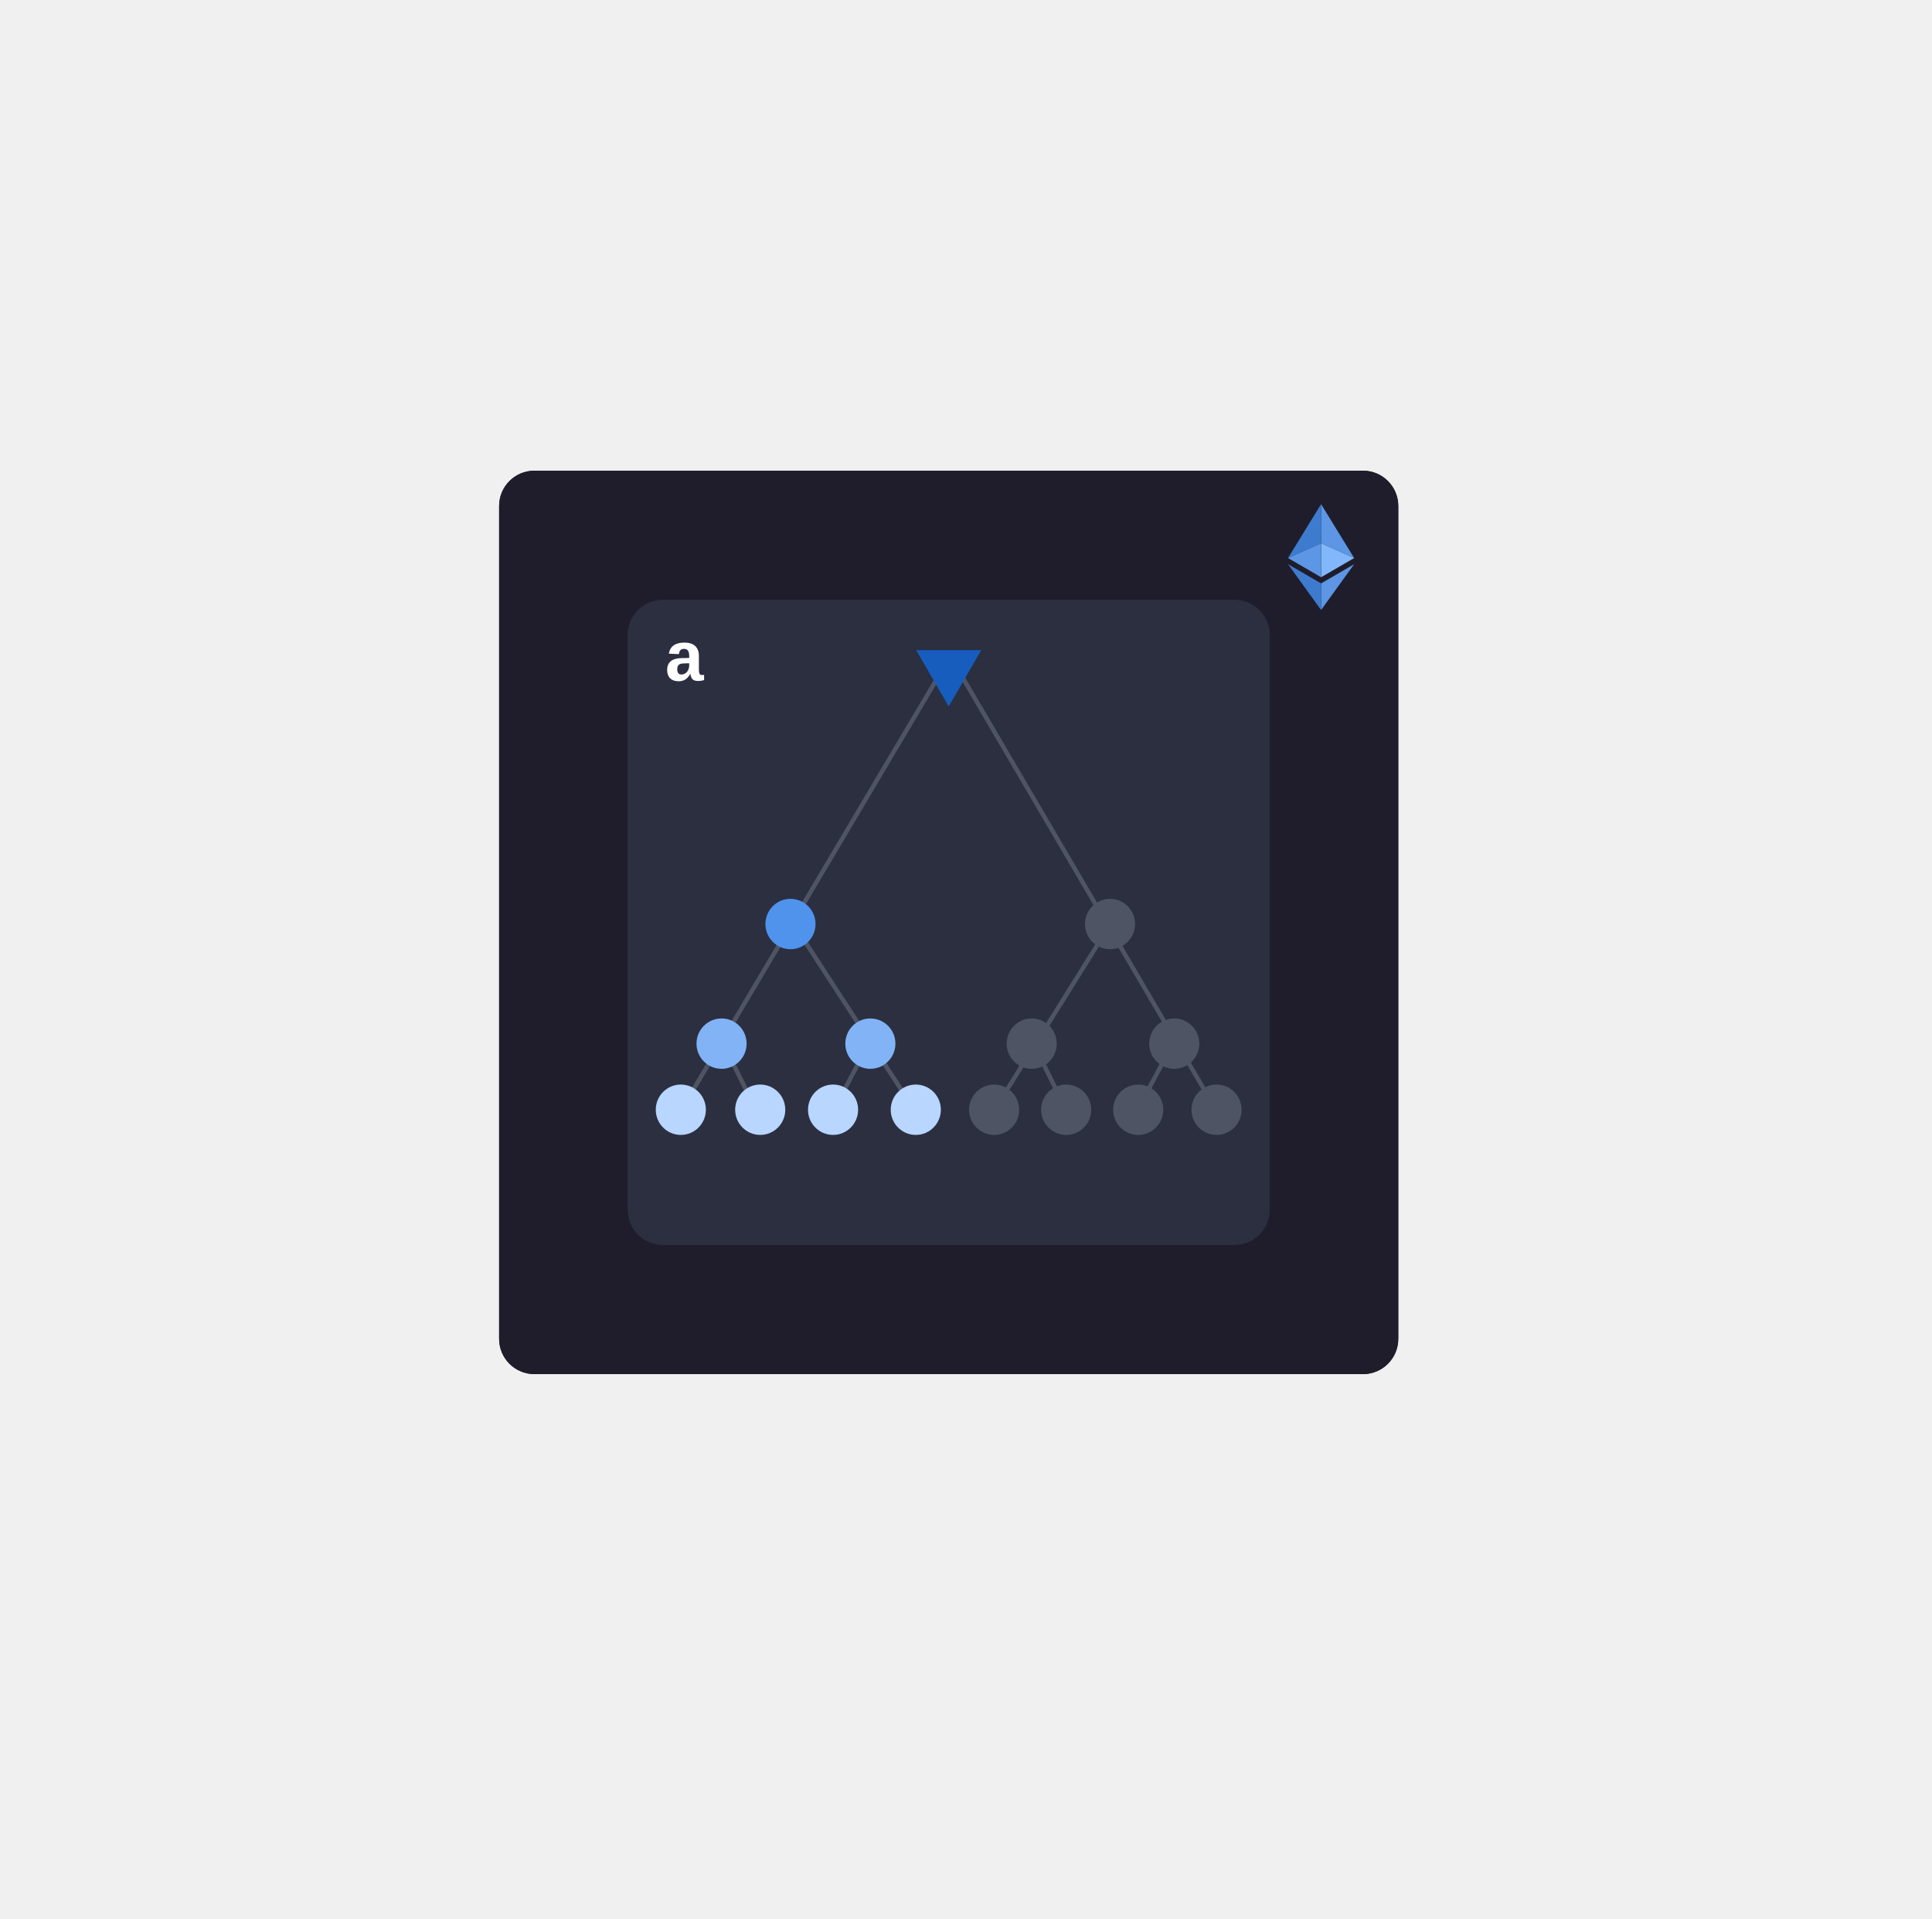
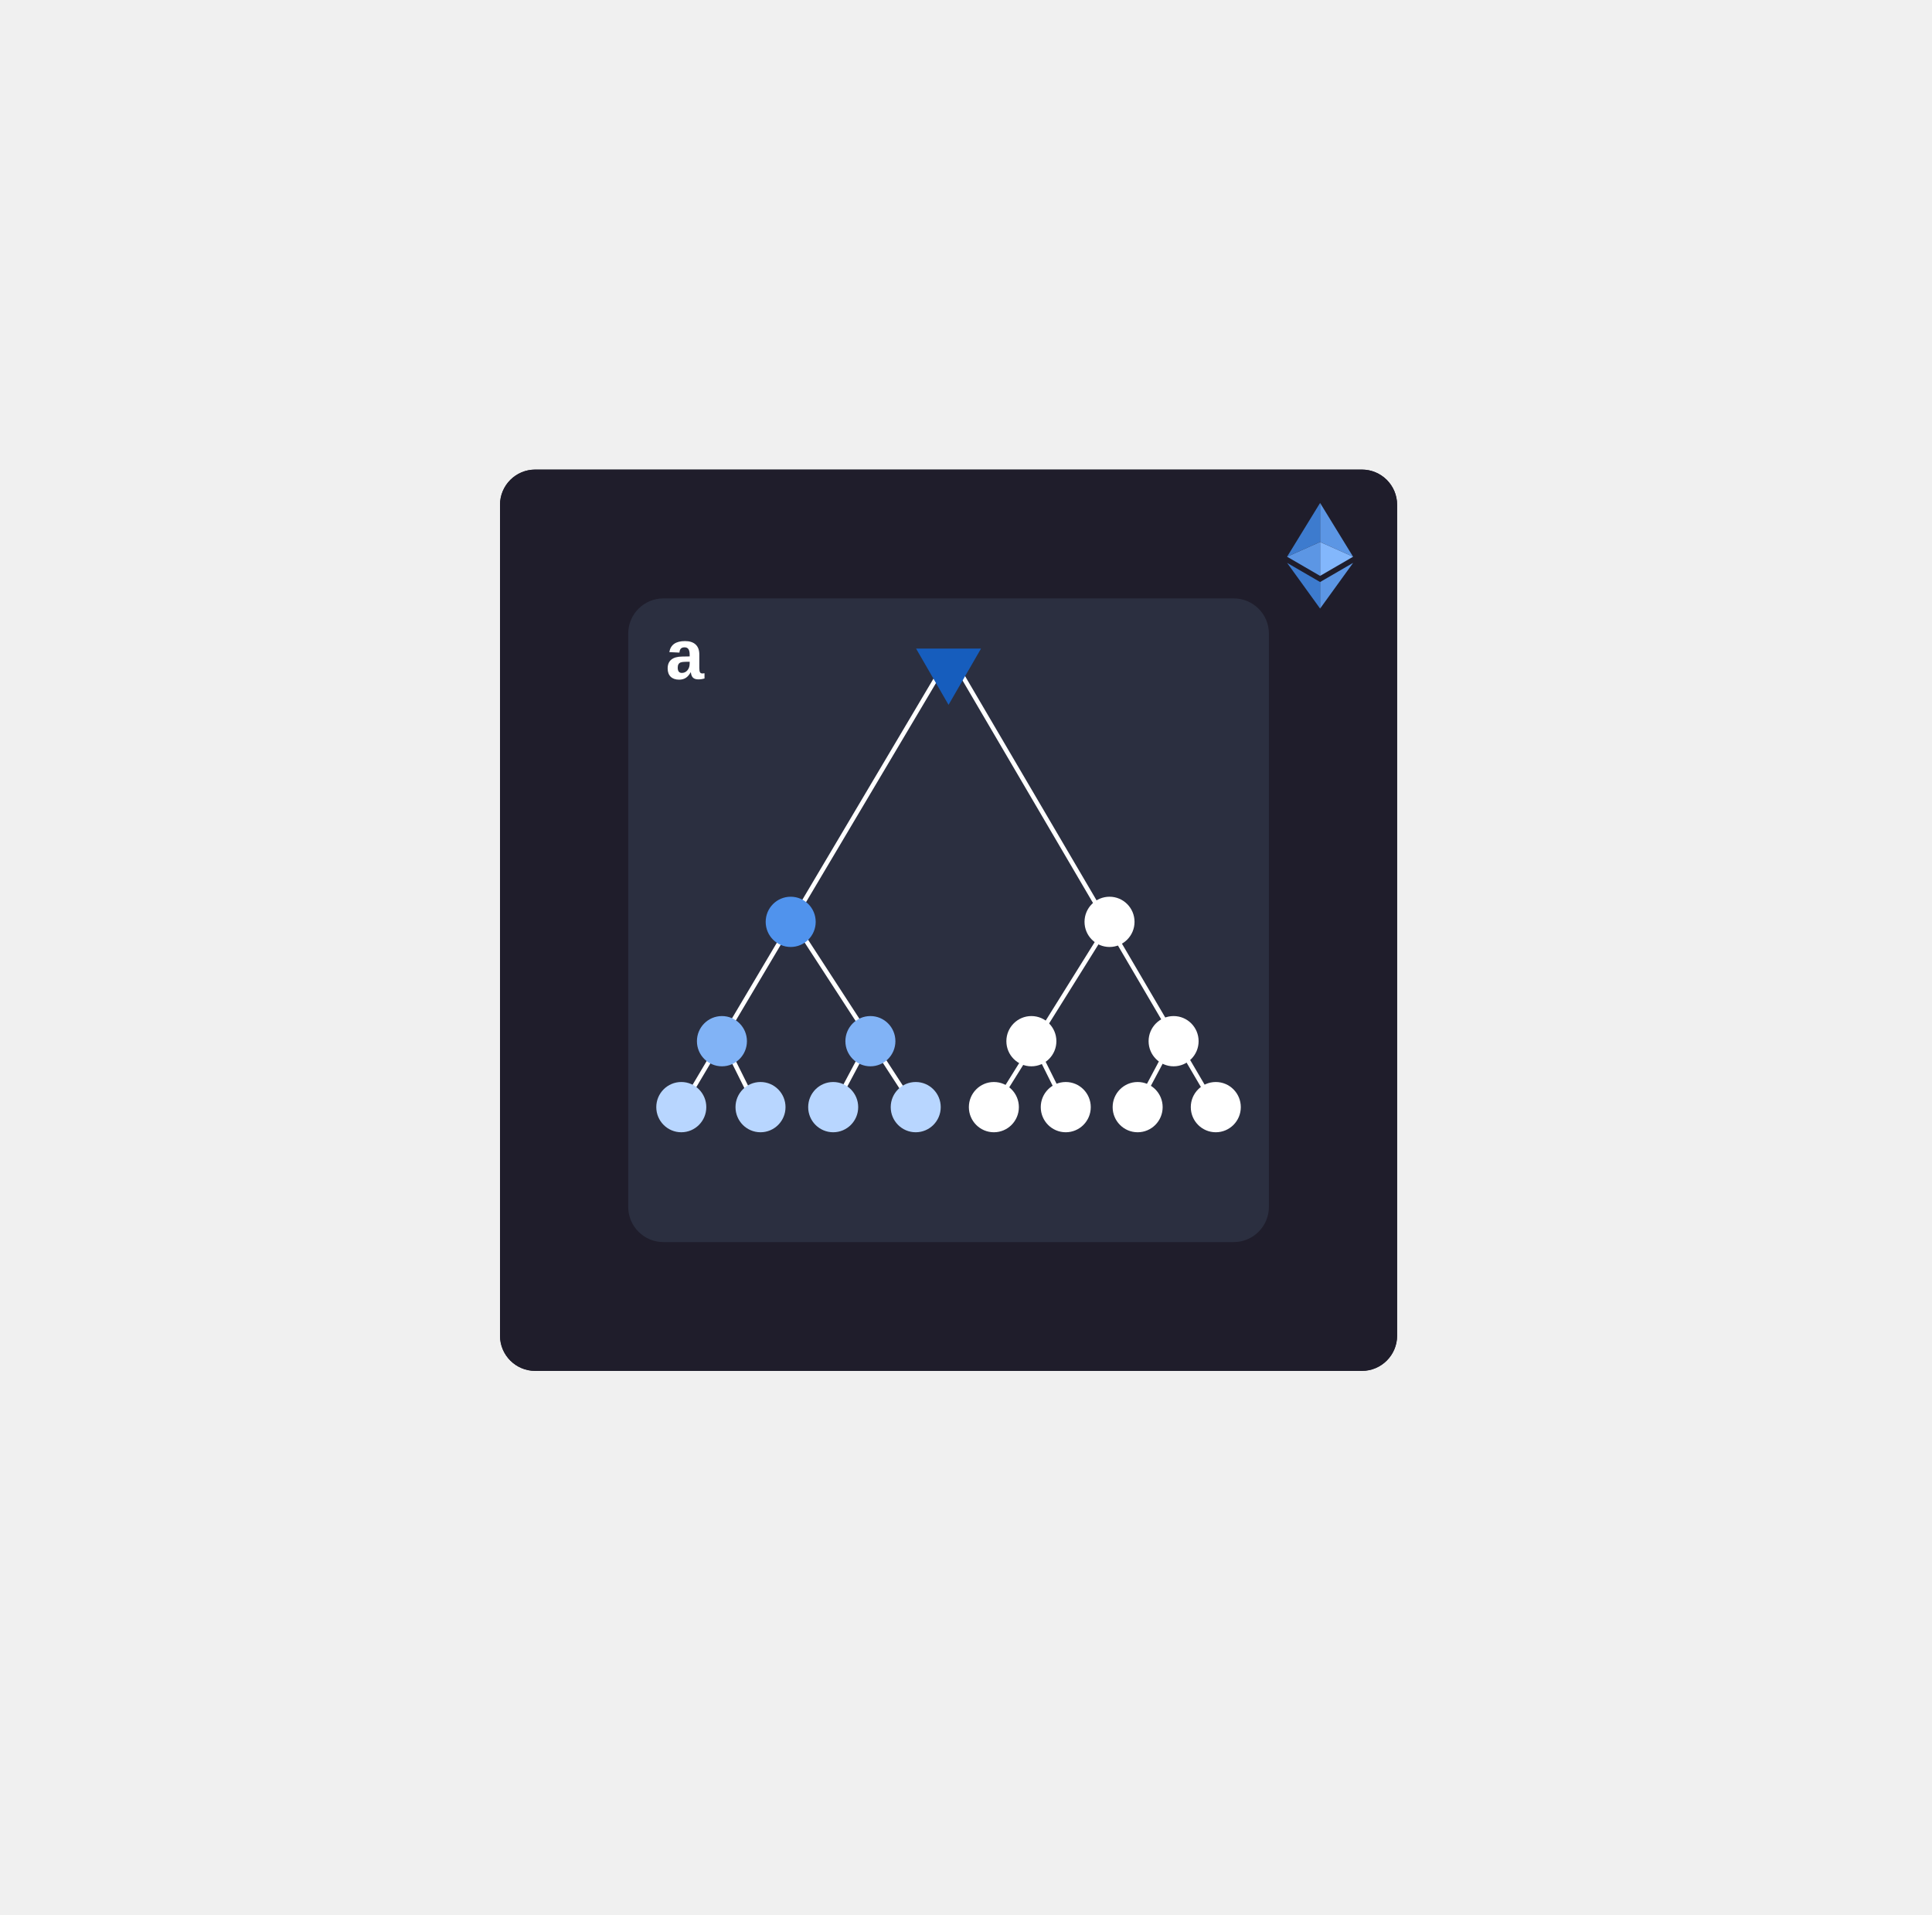
- <svg xmlns="http://www.w3.org/2000/svg" width="438" height="435" viewBox="0 0 438 435" fill="none">
+ <svg xmlns="http://www.w3.org/2000/svg" width="439" height="435" viewBox="0 0 439 435" fill="none">
  <g clip-path="url(#clip0_1014_82497)">
-     <rect x="113.156" y="106.703" width="203.844" height="204.797" rx="8" fill="#1F1D2B" />
-     <rect x="142.288" y="135.971" width="145.581" height="146.261" rx="8" fill="#2B2F40" />
-     <path d="M207.972 252.639L179.917 209.468" stroke="#4E5463" />
-     <path d="M299.5 114.28V123.151L306.998 126.502L299.5 114.28Z" fill="#F7F8F7" />
-     <path d="M299.5 114.28L292 126.502L299.5 123.151V114.28Z" fill="white" />
-     <path d="M299.5 132.251V138.28L307.003 127.898L299.5 132.251Z" fill="#F7F8F7" />
-     <path d="M299.5 138.28V132.25L292 127.898L299.5 138.28Z" fill="white" />
-     <path d="M299.5 130.856L306.998 126.502L299.5 123.153V130.856Z" fill="#E2E5EB" />
-     <path d="M292 126.502L299.5 130.856V123.153L292 126.502Z" fill="#F7F8F7" />
-     <path d="M171.75 252.283L163.582 235.87" stroke="#4E5463" />
-     <path d="M188.442 252.639L196.61 237.297" stroke="#4E5463" />
-     <path d="M153.638 252.996L215.43 148.814L276.512 252.996" stroke="#4E5463" />
-     <ellipse cx="179.206" cy="209.468" rx="5.682" ry="5.709" fill="#5093ED" />
-     <ellipse cx="251.654" cy="209.468" rx="5.682" ry="5.709" fill="#4E5463" />
-     <ellipse cx="163.582" cy="236.584" rx="5.682" ry="5.709" fill="#81B3F6" />
-     <ellipse cx="197.318" cy="236.584" rx="5.682" ry="5.709" fill="#81B3F6" />
-     <ellipse cx="233.897" cy="236.584" rx="5.682" ry="5.709" fill="#4E5463" />
-     <ellipse cx="266.214" cy="236.584" rx="5.682" ry="5.709" fill="#4E5463" />
-     <ellipse cx="154.348" cy="251.569" rx="5.682" ry="5.709" fill="#B8D6FF" />
-     <ellipse cx="172.348" cy="251.569" rx="5.682" ry="5.709" fill="#B8D6FF" />
-     <ellipse cx="188.862" cy="251.569" rx="5.682" ry="5.709" fill="#B8D6FF" />
-     <ellipse cx="207.617" cy="251.569" rx="5.682" ry="5.709" fill="#B8D6FF" />
-     <ellipse cx="225.374" cy="251.569" rx="5.682" ry="5.709" fill="#4E5463" />
-     <ellipse cx="241.709" cy="251.569" rx="5.682" ry="5.709" fill="#4E5463" />
-     <ellipse cx="258.045" cy="251.569" rx="5.682" ry="5.709" fill="#4E5463" />
-     <ellipse cx="275.801" cy="251.569" rx="5.682" ry="5.709" fill="#4E5463" />
-     <path d="M225.02 252.282L251.299 210.181" stroke="#4E5463" />
-     <path d="M242.242 252.639L234.074 236.227" stroke="#4E5463" />
-     <path d="M257.336 252.639L265.504 237.297" stroke="#4E5463" />
-     <path d="M153.851 154.436C153.033 154.436 152.395 154.214 151.937 153.772C151.478 153.324 151.249 152.696 151.249 151.889C151.249 151.014 151.52 150.35 152.062 149.897C152.608 149.438 153.424 149.201 154.507 149.186L156.249 149.155V148.725C156.249 148.188 156.158 147.782 155.976 147.506C155.793 147.23 155.499 147.092 155.093 147.092C154.713 147.092 154.431 147.188 154.249 147.381C154.072 147.569 153.963 147.871 153.921 148.287L151.632 148.178C151.913 146.506 153.098 145.67 155.187 145.67C156.239 145.67 157.043 145.928 157.601 146.444C158.163 146.959 158.444 147.717 158.444 148.717V151.78C158.444 152.253 158.496 152.582 158.601 152.764C158.71 152.941 158.89 153.03 159.14 153.03C159.306 153.03 159.468 153.014 159.624 152.983V154.17C159.494 154.201 159.377 154.23 159.272 154.256C159.168 154.282 159.064 154.303 158.96 154.319C158.856 154.334 158.744 154.347 158.624 154.358C158.509 154.368 158.374 154.373 158.218 154.373C157.666 154.373 157.257 154.238 156.991 153.967C156.731 153.696 156.575 153.298 156.522 152.772H156.476C156.147 153.36 155.772 153.785 155.351 154.045C154.934 154.306 154.434 154.436 153.851 154.436ZM156.249 150.365L155.202 150.381C154.733 150.392 154.392 150.441 154.179 150.53C153.97 150.613 153.812 150.751 153.702 150.944C153.593 151.131 153.538 151.389 153.538 151.717C153.538 152.509 153.851 152.905 154.476 152.905C154.981 152.905 155.403 152.707 155.741 152.311C156.08 151.91 156.249 151.405 156.249 150.795V150.365Z" fill="white" />
-     <rect x="113.156" y="106.703" width="203.844" height="204.797" rx="8" fill="#1F1D2B" />
-     <rect x="142.288" y="135.971" width="145.581" height="146.261" rx="8" fill="#2B2F40" />
-     <path d="M207.972 252.639L179.917 209.468" stroke="#4E5463" />
-     <path d="M299.5 114.28V123.151L306.998 126.502L299.5 114.28Z" fill="#5C96E4" />
-     <path d="M299.5 114.28L292 126.502L299.5 123.151V114.28Z" fill="#3D7BCE" />
-     <path d="M299.5 132.251V138.28L307.003 127.898L299.5 132.251Z" fill="#5C96E4" />
-     <path d="M299.5 138.28V132.25L292 127.898L299.5 138.28Z" fill="#3D7BCE" />
-     <path d="M299.5 130.856L306.998 126.502L299.5 123.153V130.856Z" fill="#83B7FC" />
-     <path d="M292 126.502L299.5 130.856V123.153L292 126.502Z" fill="#5C96E4" />
-     <path d="M171.75 252.283L163.582 235.87" stroke="#4E5463" />
-     <path d="M188.442 252.639L196.61 237.297" stroke="#4E5463" />
-     <path d="M153.638 252.996L215.43 148.814L276.512 252.996" stroke="#4E5463" />
-     <ellipse cx="179.206" cy="209.468" rx="5.682" ry="5.709" fill="#5093ED" />
-     <ellipse cx="251.654" cy="209.468" rx="5.682" ry="5.709" fill="#4E5463" />
-     <ellipse cx="163.582" cy="236.584" rx="5.682" ry="5.709" fill="#81B3F6" />
-     <ellipse cx="197.318" cy="236.584" rx="5.682" ry="5.709" fill="#81B3F6" />
-     <ellipse cx="233.897" cy="236.584" rx="5.682" ry="5.709" fill="#4E5463" />
-     <ellipse cx="266.214" cy="236.584" rx="5.682" ry="5.709" fill="#4E5463" />
-     <ellipse cx="154.348" cy="251.569" rx="5.682" ry="5.709" fill="#B8D6FF" />
-     <ellipse cx="172.348" cy="251.569" rx="5.682" ry="5.709" fill="#B8D6FF" />
-     <ellipse cx="188.862" cy="251.569" rx="5.682" ry="5.709" fill="#B8D6FF" />
-     <ellipse cx="207.617" cy="251.569" rx="5.682" ry="5.709" fill="#B8D6FF" />
-     <ellipse cx="225.374" cy="251.569" rx="5.682" ry="5.709" fill="#4E5463" />
-     <ellipse cx="241.709" cy="251.569" rx="5.682" ry="5.709" fill="#4E5463" />
-     <ellipse cx="258.045" cy="251.569" rx="5.682" ry="5.709" fill="#4E5463" />
-     <ellipse cx="275.801" cy="251.569" rx="5.682" ry="5.709" fill="#4E5463" />
-     <path d="M225.02 252.282L251.299 210.181" stroke="#4E5463" />
-     <path d="M242.242 252.639L234.074 236.227" stroke="#4E5463" />
-     <path d="M257.336 252.639L265.504 237.297" stroke="#4E5463" />
-     <path d="M153.851 154.436C153.033 154.436 152.395 154.214 151.937 153.772C151.478 153.324 151.249 152.696 151.249 151.889C151.249 151.014 151.52 150.35 152.062 149.897C152.608 149.438 153.424 149.201 154.507 149.186L156.249 149.155V148.725C156.249 148.188 156.158 147.782 155.976 147.506C155.793 147.23 155.499 147.092 155.093 147.092C154.713 147.092 154.431 147.188 154.249 147.381C154.072 147.569 153.963 147.871 153.921 148.287L151.632 148.178C151.913 146.506 153.098 145.67 155.187 145.67C156.239 145.67 157.043 145.928 157.601 146.444C158.163 146.959 158.444 147.717 158.444 148.717V151.78C158.444 152.253 158.496 152.582 158.601 152.764C158.71 152.941 158.89 153.03 159.14 153.03C159.306 153.03 159.468 153.014 159.624 152.983V154.17C159.494 154.201 159.377 154.23 159.272 154.256C159.168 154.282 159.064 154.303 158.96 154.319C158.856 154.334 158.744 154.347 158.624 154.358C158.509 154.368 158.374 154.373 158.218 154.373C157.666 154.373 157.257 154.238 156.991 153.967C156.731 153.696 156.575 153.298 156.522 152.772H156.476C156.147 153.36 155.772 153.785 155.351 154.045C154.934 154.306 154.434 154.436 153.851 154.436ZM156.249 150.365L155.202 150.381C154.733 150.392 154.392 150.441 154.179 150.53C153.97 150.613 153.812 150.751 153.702 150.944C153.593 151.131 153.538 151.389 153.538 151.717C153.538 152.509 153.851 152.905 154.476 152.905C154.981 152.905 155.403 152.707 155.741 152.311C156.08 151.91 156.249 151.405 156.249 150.795V150.365Z" fill="white" />
-     <path d="M215.075 160.156L207.696 147.375L222.454 147.375L215.075 160.156Z" fill="#165DBD" />
+     <rect x="113.615" y="106.703" width="203.844" height="204.797" rx="8" fill="#1F1D2B" />
+     <rect x="142.747" y="135.971" width="145.581" height="146.261" rx="8" fill="#2B2F40" />
+     <path d="M208.431 252.639L180.376 209.468" stroke="white" />
+     <path d="M299.959 114.28V123.151L307.458 126.502L299.959 114.28Z" fill="#F7F8F7" />
+     <path d="M299.959 114.28L292.459 126.502L299.959 123.151V114.28Z" fill="white" />
+     <path d="M299.959 132.251V138.28L307.463 127.898L299.959 132.251Z" fill="#F7F8F7" />
+     <path d="M299.959 138.28V132.25L292.459 127.898L299.959 138.28Z" fill="white" />
+     <path d="M299.959 130.856L307.458 126.502L299.959 123.153V130.856Z" fill="#E2E5EB" />
+     <path d="M292.459 126.502L299.959 130.856V123.153L292.459 126.502Z" fill="#F7F8F7" />
+     <path d="M172.209 252.283L164.041 235.87" stroke="white" />
+     <path d="M188.901 252.639L197.069 237.297" stroke="white" />
+     <path d="M154.097 252.996L215.889 148.814L276.971 252.996" stroke="white" />
+     <ellipse cx="179.665" cy="209.468" rx="5.682" ry="5.709" fill="#5093ED" />
+     <ellipse cx="252.113" cy="209.468" rx="5.682" ry="5.709" fill="white" />
+     <ellipse cx="164.041" cy="236.584" rx="5.682" ry="5.709" fill="#81B3F6" />
+     <ellipse cx="197.777" cy="236.584" rx="5.682" ry="5.709" fill="#81B3F6" />
+     <ellipse cx="234.356" cy="236.584" rx="5.682" ry="5.709" fill="white" />
+     <ellipse cx="266.673" cy="236.584" rx="5.682" ry="5.709" fill="white" />
+     <ellipse cx="154.807" cy="251.569" rx="5.682" ry="5.709" fill="#B8D6FF" />
+     <ellipse cx="172.807" cy="251.569" rx="5.682" ry="5.709" fill="#B8D6FF" />
+     <ellipse cx="189.321" cy="251.569" rx="5.682" ry="5.709" fill="#B8D6FF" />
+     <ellipse cx="208.076" cy="251.569" rx="5.682" ry="5.709" fill="#B8D6FF" />
+     <ellipse cx="225.833" cy="251.569" rx="5.682" ry="5.709" fill="white" />
+     <ellipse cx="242.168" cy="251.569" rx="5.682" ry="5.709" fill="white" />
+     <ellipse cx="258.503" cy="251.569" rx="5.682" ry="5.709" fill="white" />
+     <ellipse cx="276.26" cy="251.569" rx="5.682" ry="5.709" fill="white" />
+     <path d="M225.479 252.282L251.758 210.181" stroke="white" />
+     <path d="M242.701 252.639L234.533 236.227" stroke="white" />
+     <path d="M257.795 252.639L265.963 237.297" stroke="white" />
+     <path d="M154.31 154.436C153.492 154.436 152.854 154.214 152.396 153.772C151.937 153.324 151.708 152.696 151.708 151.889C151.708 151.014 151.979 150.35 152.521 149.897C153.067 149.438 153.882 149.201 154.966 149.186L156.708 149.155V148.725C156.708 148.188 156.617 147.782 156.435 147.506C156.252 147.23 155.958 147.092 155.552 147.092C155.172 147.092 154.89 147.188 154.708 147.381C154.531 147.569 154.422 147.871 154.38 148.287L152.091 148.178C152.372 146.506 153.557 145.67 155.646 145.67C156.698 145.67 157.502 145.928 158.06 146.444C158.622 146.959 158.903 147.717 158.903 148.717V151.78C158.903 152.253 158.955 152.582 159.06 152.764C159.169 152.941 159.349 153.03 159.599 153.03C159.765 153.03 159.927 153.014 160.083 152.983V154.17C159.953 154.201 159.836 154.23 159.731 154.256C159.627 154.282 159.523 154.303 159.419 154.319C159.315 154.334 159.203 154.347 159.083 154.358C158.968 154.368 158.833 154.373 158.677 154.373C158.125 154.373 157.716 154.238 157.45 153.967C157.19 153.696 157.034 153.298 156.981 152.772H156.935C156.606 153.36 156.231 153.785 155.81 154.045C155.393 154.306 154.893 154.436 154.31 154.436ZM156.708 150.365L155.661 150.381C155.192 150.392 154.851 150.441 154.638 150.53C154.429 150.613 154.271 150.751 154.161 150.944C154.052 151.131 153.997 151.389 153.997 151.717C153.997 152.509 154.31 152.905 154.935 152.905C155.44 152.905 155.862 152.707 156.2 152.311C156.539 151.91 156.708 151.405 156.708 150.795V150.365Z" fill="white" />
+     <rect x="113.615" y="106.703" width="203.844" height="204.797" rx="8" fill="#1F1D2B" />
+     <rect x="142.747" y="135.971" width="145.581" height="146.261" rx="8" fill="#2B2F40" />
+     <path d="M208.431 252.639L180.376 209.468" stroke="white" />
+     <path d="M299.959 114.28V123.151L307.458 126.502L299.959 114.28Z" fill="#5C96E4" />
+     <path d="M299.959 114.28L292.459 126.502L299.959 123.151V114.28Z" fill="#3D7BCE" />
+     <path d="M299.959 132.251V138.28L307.463 127.898L299.959 132.251Z" fill="#5C96E4" />
+     <path d="M299.959 138.28V132.25L292.459 127.898L299.959 138.28Z" fill="#3D7BCE" />
+     <path d="M299.959 130.856L307.458 126.502L299.959 123.153V130.856Z" fill="#83B7FC" />
+     <path d="M292.459 126.502L299.959 130.856V123.153L292.459 126.502Z" fill="#5C96E4" />
+     <path d="M172.209 252.283L164.041 235.87" stroke="white" />
+     <path d="M188.901 252.639L197.069 237.297" stroke="white" />
+     <path d="M154.097 252.996L215.889 148.814L276.971 252.996" stroke="white" />
+     <ellipse cx="179.665" cy="209.468" rx="5.682" ry="5.709" fill="#5093ED" />
+     <ellipse cx="252.113" cy="209.468" rx="5.682" ry="5.709" fill="white" />
+     <ellipse cx="164.041" cy="236.584" rx="5.682" ry="5.709" fill="#81B3F6" />
+     <ellipse cx="197.777" cy="236.584" rx="5.682" ry="5.709" fill="#81B3F6" />
+     <ellipse cx="234.356" cy="236.584" rx="5.682" ry="5.709" fill="white" />
+     <ellipse cx="266.673" cy="236.584" rx="5.682" ry="5.709" fill="white" />
+     <ellipse cx="154.807" cy="251.569" rx="5.682" ry="5.709" fill="#B8D6FF" />
+     <ellipse cx="172.807" cy="251.569" rx="5.682" ry="5.709" fill="#B8D6FF" />
+     <ellipse cx="189.321" cy="251.569" rx="5.682" ry="5.709" fill="#B8D6FF" />
+     <ellipse cx="208.076" cy="251.569" rx="5.682" ry="5.709" fill="#B8D6FF" />
+     <ellipse cx="225.833" cy="251.569" rx="5.682" ry="5.709" fill="white" />
+     <ellipse cx="242.168" cy="251.569" rx="5.682" ry="5.709" fill="white" />
+     <ellipse cx="258.503" cy="251.569" rx="5.682" ry="5.709" fill="white" />
+     <ellipse cx="276.26" cy="251.569" rx="5.682" ry="5.709" fill="white" />
+     <path d="M225.479 252.282L251.758 210.181" stroke="white" />
+     <path d="M242.701 252.639L234.533 236.227" stroke="white" />
+     <path d="M257.795 252.639L265.963 237.297" stroke="white" />
+     <path d="M154.31 154.436C153.492 154.436 152.854 154.214 152.396 153.772C151.937 153.324 151.708 152.696 151.708 151.889C151.708 151.014 151.979 150.35 152.521 149.897C153.067 149.438 153.882 149.201 154.966 149.186L156.708 149.155V148.725C156.708 148.188 156.617 147.782 156.435 147.506C156.252 147.23 155.958 147.092 155.552 147.092C155.172 147.092 154.89 147.188 154.708 147.381C154.531 147.569 154.422 147.871 154.38 148.287L152.091 148.178C152.372 146.506 153.557 145.67 155.646 145.67C156.698 145.67 157.502 145.928 158.06 146.444C158.622 146.959 158.903 147.717 158.903 148.717V151.78C158.903 152.253 158.955 152.582 159.06 152.764C159.169 152.941 159.349 153.03 159.599 153.03C159.765 153.03 159.927 153.014 160.083 152.983V154.17C159.953 154.201 159.836 154.23 159.731 154.256C159.627 154.282 159.523 154.303 159.419 154.319C159.315 154.334 159.203 154.347 159.083 154.358C158.968 154.368 158.833 154.373 158.677 154.373C158.125 154.373 157.716 154.238 157.45 153.967C157.19 153.696 157.034 153.298 156.981 152.772H156.935C156.606 153.36 156.231 153.785 155.81 154.045C155.393 154.306 154.893 154.436 154.31 154.436ZM156.708 150.365L155.661 150.381C155.192 150.392 154.851 150.441 154.638 150.53C154.429 150.613 154.271 150.751 154.161 150.944C154.052 151.131 153.997 151.389 153.997 151.717C153.997 152.509 154.31 152.905 154.935 152.905C155.44 152.905 155.862 152.707 156.2 152.311C156.539 151.91 156.708 151.405 156.708 150.795V150.365Z" fill="white" />
+     <path d="M215.534 160.156L208.155 147.375L222.913 147.375L215.534 160.156Z" fill="#165DBD" />
  </g>
  <defs>
    <clipPath id="clip0_1014_82497">
-       <rect width="438" height="435" rx="8" fill="white" />
+       <rect x="0.459" width="438" height="435" rx="8" fill="white" />
    </clipPath>
  </defs>
</svg>
